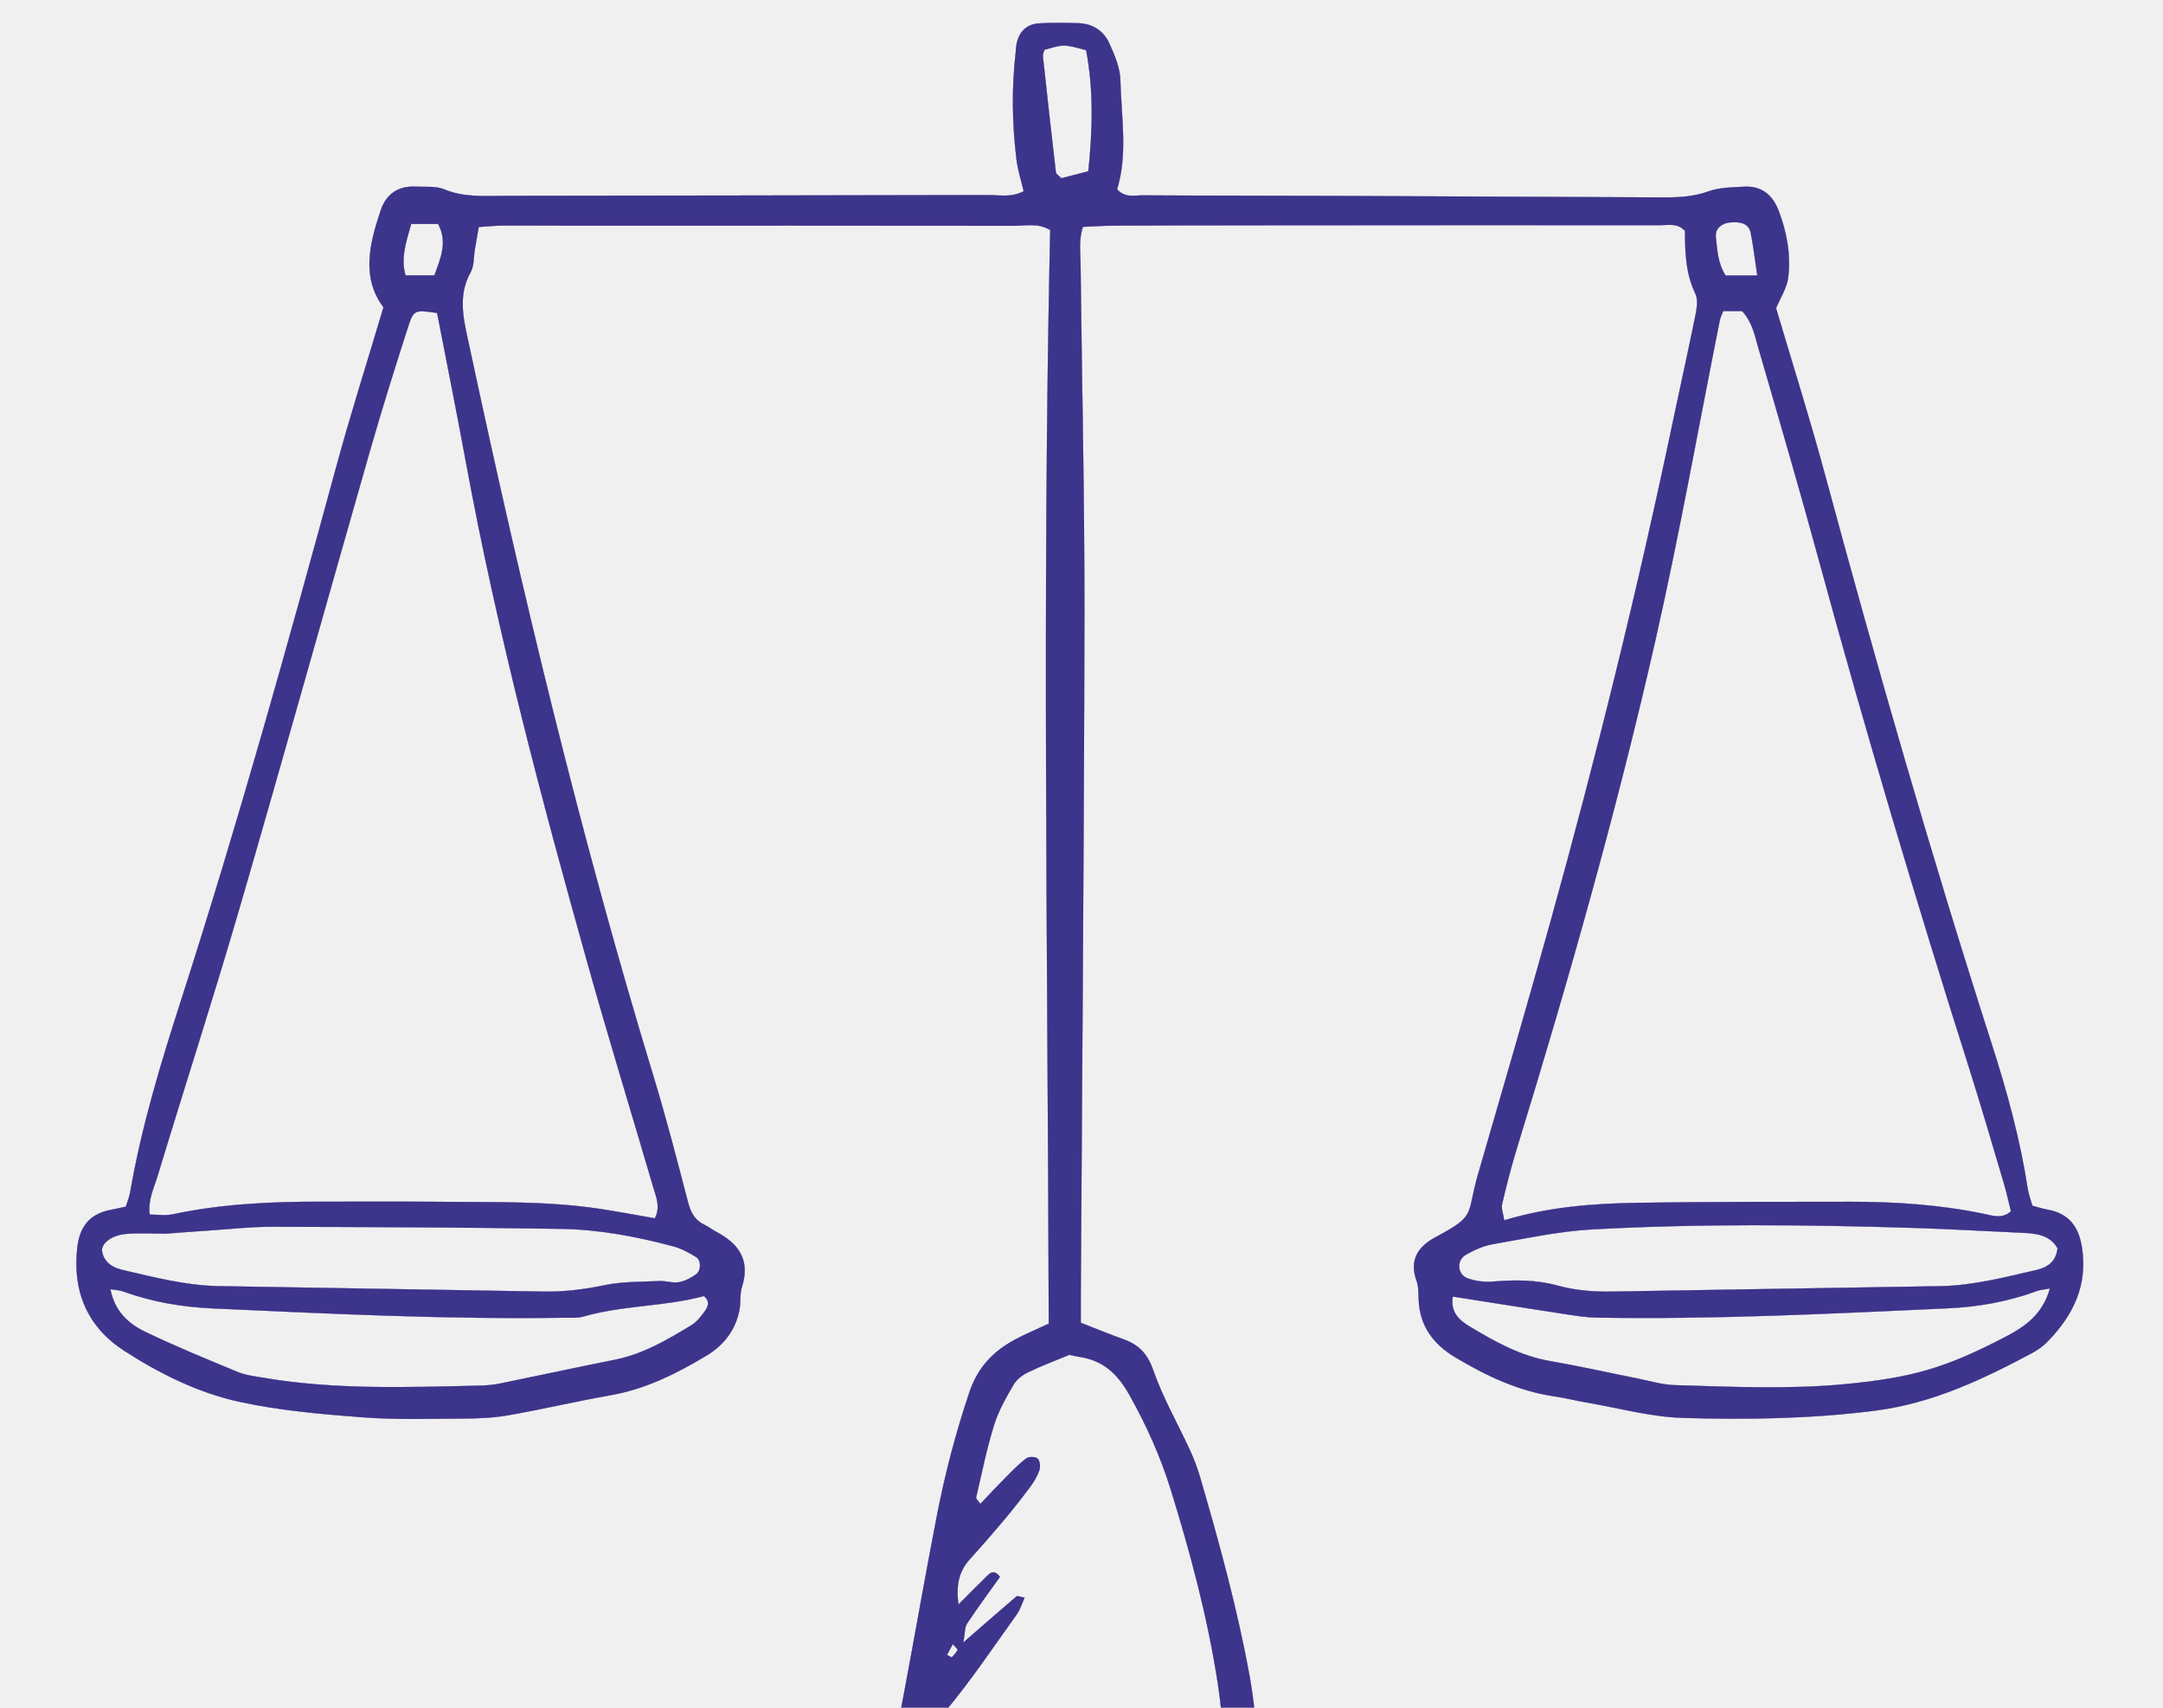
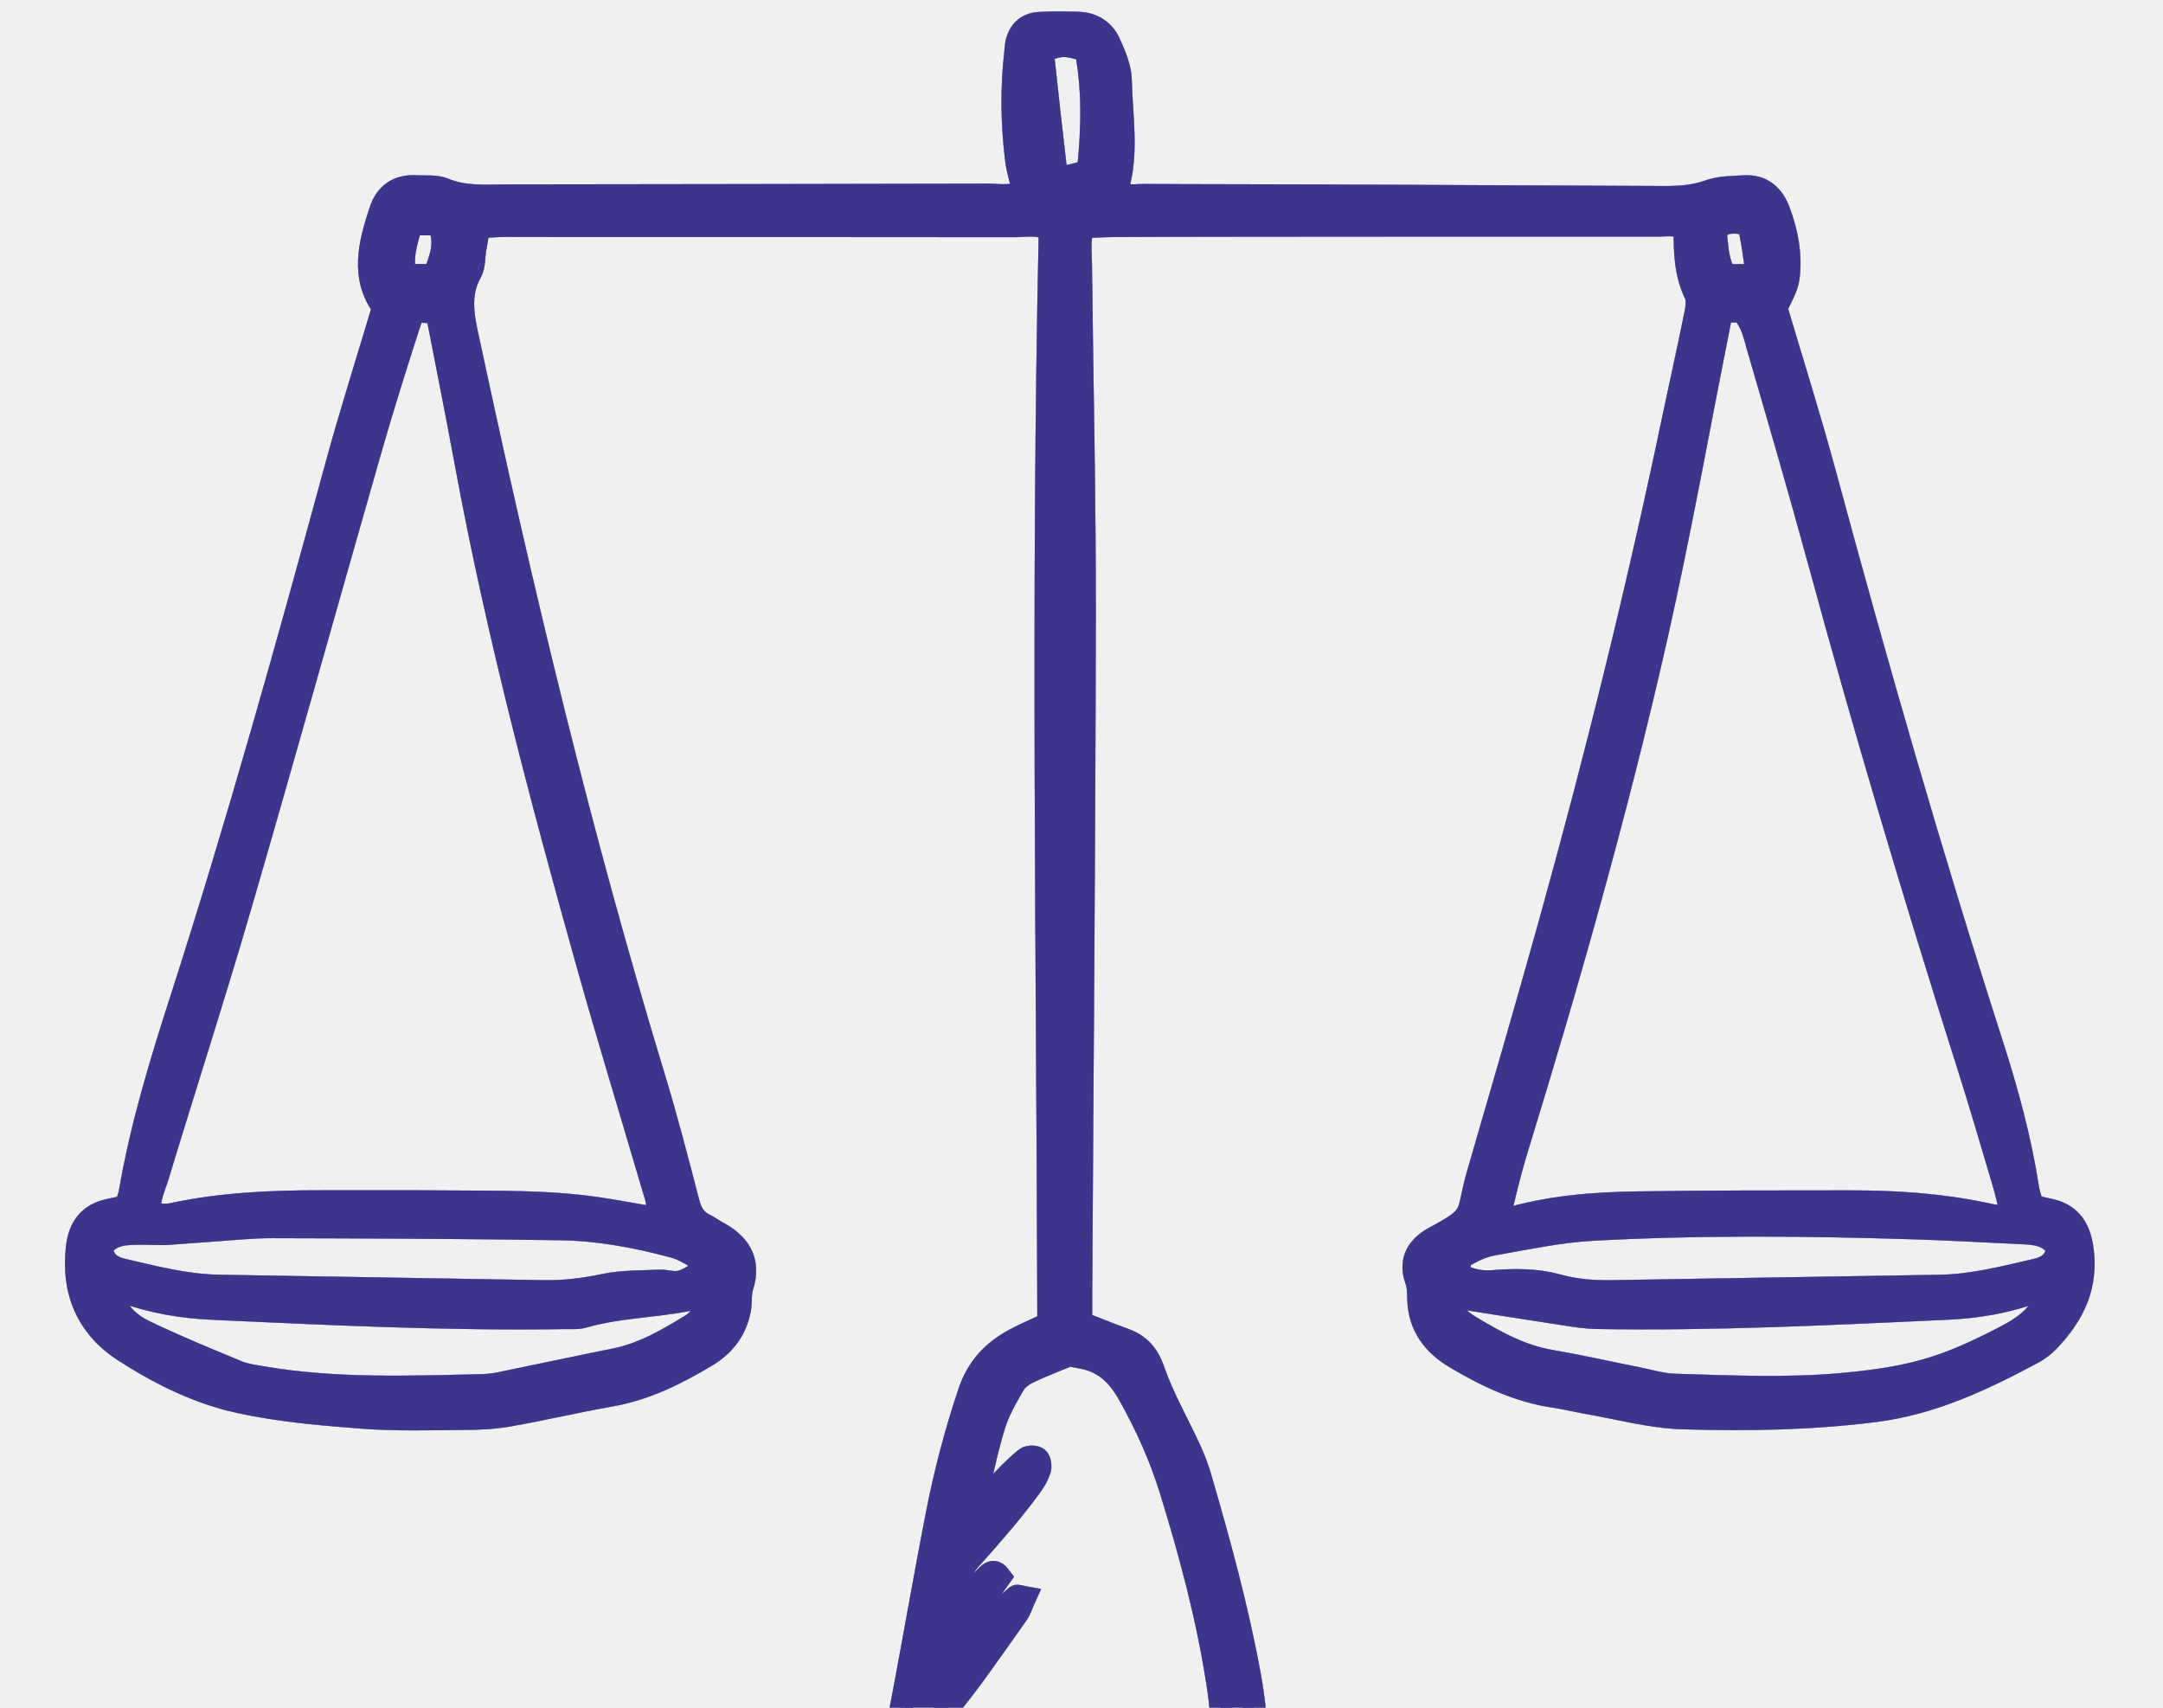
<svg xmlns="http://www.w3.org/2000/svg" viewBox="55 15 95 75" width="95" height="75" fill="none">
-   <svg x="55" y="15" width="95" height="75" fill="#3D348B" viewBox="0 0 90 75">
+   <svg x="55" y="15" width="95" height="75" fill="#3D348B" viewBox="0 0 90 75" stroke="#3D348B">
    <mask id="path-1-outside-1_7865_2600" maskUnits="userSpaceOnUse" x="-0.148" y="0" width="90" height="87" fill="black">
      <rect fill="white" x="-0.148" width="90" height="87" />
      <path fill-rule="evenodd" clip-rule="evenodd" d="M52.677 80.069C53.307 80.582 53.815 81.017 54.345 81.422C55.426 82.247 55.251 84.397 53.673 85.103C53.204 85.313 52.665 85.405 52.149 85.459C50.964 85.581 49.772 85.641 48.584 85.734C45.489 85.977 42.391 86.025 39.289 85.984C37.838 85.965 36.449 85.657 35.105 85.149C33.982 84.725 33.724 84.299 33.728 83.101C33.729 82.91 33.748 82.719 33.748 82.529C33.748 81.181 34.381 80.269 35.635 79.784C35.812 79.715 35.992 79.653 36.179 79.586C36.528 77.805 36.887 76.035 37.221 74.26C37.706 71.683 38.151 69.1 38.654 66.527C39.01 64.704 39.478 62.911 40.074 61.143C40.441 60.053 41.115 59.35 42.067 58.836C42.527 58.588 43.013 58.388 43.56 58.131C43.518 42.136 43.269 26.122 43.623 10.104C43.092 9.783 42.555 9.919 42.048 9.918C35.513 9.908 28.977 9.913 22.442 9.913C21.488 9.913 20.534 9.903 19.579 9.908C19.253 9.91 18.927 9.947 18.528 9.972C18.465 10.331 18.409 10.648 18.355 10.966C18.3 11.295 18.331 11.672 18.178 11.945C17.581 13.009 17.874 14.068 18.102 15.135C20.414 25.953 22.987 36.705 26.211 47.293C26.766 49.117 27.244 50.964 27.723 52.809C27.841 53.261 28.028 53.594 28.452 53.794C28.624 53.875 28.774 53.998 28.943 54.087C29.936 54.608 30.468 55.331 30.09 56.514C29.99 56.824 30.043 57.18 29.983 57.507C29.816 58.405 29.301 59.077 28.53 59.539C27.218 60.326 25.863 61.005 24.328 61.275C22.827 61.54 21.342 61.891 19.84 62.155C19.188 62.27 18.513 62.299 17.848 62.303C16.369 62.312 14.885 62.358 13.413 62.246C11.611 62.109 9.791 61.952 8.03 61.57C6.211 61.176 4.514 60.332 2.952 59.323C1.336 58.28 0.666 56.705 0.896 54.767C0.998 53.913 1.402 53.347 2.264 53.154C2.495 53.103 2.728 53.057 3.023 52.994C3.086 52.791 3.178 52.575 3.217 52.35C3.713 49.476 4.559 46.694 5.451 43.925C7.95 36.164 10.138 28.313 12.28 20.448C12.906 18.151 13.631 15.881 14.34 13.498C13.355 12.181 13.729 10.704 14.218 9.24C14.452 8.537 14.977 8.155 15.747 8.195C16.174 8.217 16.643 8.159 17.019 8.316C17.898 8.682 18.795 8.599 19.697 8.598C26.757 8.588 33.817 8.582 40.878 8.564C41.389 8.563 41.923 8.684 42.458 8.397C42.347 7.921 42.199 7.469 42.142 7.005C41.952 5.447 41.926 3.884 42.105 2.321C42.121 2.179 42.122 2.033 42.154 1.895C42.273 1.372 42.598 1.058 43.142 1.024C43.712 0.988 44.286 0.998 44.858 1.016C45.485 1.034 45.975 1.35 46.225 1.904C46.456 2.417 46.698 2.98 46.71 3.526C46.746 5.135 47.042 6.754 46.566 8.312C46.918 8.704 47.326 8.575 47.685 8.577C50.357 8.595 53.029 8.589 55.7 8.6C60.66 8.62 65.621 8.647 70.582 8.668C71.248 8.671 71.898 8.634 72.55 8.399C73.027 8.225 73.576 8.23 74.096 8.198C74.866 8.151 75.355 8.557 75.62 9.252C75.983 10.201 76.164 11.192 76.039 12.197C75.984 12.645 75.703 13.065 75.508 13.536C76.215 15.927 76.992 18.38 77.662 20.862C79.925 29.239 82.32 37.575 84.976 45.836C85.648 47.924 86.228 50.039 86.562 52.214C86.598 52.447 86.686 52.672 86.764 52.952C86.981 53.008 87.203 53.082 87.431 53.123C88.357 53.289 88.794 53.858 88.94 54.77C89.205 56.435 88.566 57.751 87.451 58.901C87.254 59.104 87.017 59.283 86.768 59.416C84.577 60.586 82.36 61.639 79.836 61.958C77.031 62.312 74.219 62.358 71.411 62.273C69.996 62.23 68.593 61.839 67.185 61.598C66.716 61.518 66.253 61.398 65.783 61.33C64.192 61.1 62.779 60.425 61.42 59.616C60.463 59.047 59.85 58.244 59.807 57.081C59.797 56.795 59.803 56.492 59.708 56.231C59.379 55.322 59.804 54.732 60.534 54.341C62.379 53.352 61.879 53.407 62.416 51.562C63.481 47.901 64.546 44.239 65.57 40.566C67.616 33.218 69.445 25.814 71.007 18.347C71.32 16.853 71.656 15.366 71.957 13.87C72.02 13.557 72.089 13.168 71.963 12.908C71.529 12.013 71.506 11.069 71.504 10.143C71.176 9.784 70.772 9.892 70.406 9.892C64.395 9.888 58.384 9.892 52.373 9.897C50.37 9.898 48.367 9.903 46.363 9.913C45.943 9.915 45.523 9.946 45.063 9.965C44.876 10.538 44.955 11.062 44.96 11.571C45.016 16.723 45.138 21.875 45.13 27.026C45.115 36.948 45.028 46.87 44.971 56.791C44.968 57.218 44.971 57.644 44.971 58.091C45.624 58.345 46.232 58.596 46.851 58.818C47.519 59.057 47.901 59.452 48.154 60.178C48.572 61.383 49.223 62.508 49.76 63.675C49.938 64.063 50.092 64.467 50.212 64.877C51.051 67.76 51.849 70.654 52.385 73.613C52.589 74.745 52.701 75.877 52.681 77.027C52.663 78.027 52.677 79.027 52.677 80.069ZM73.185 13.665C73.129 13.814 73.062 13.942 73.035 14.077C72.101 18.746 71.27 23.437 70.218 28.079C68.511 35.604 66.401 43.025 64.134 50.401C63.882 51.219 63.67 52.051 63.474 52.885C63.429 53.077 63.525 53.301 63.567 53.591C65.55 52.994 67.496 52.853 69.445 52.823C72.542 52.774 75.64 52.782 78.738 52.778C80.742 52.775 82.735 52.906 84.704 53.323C85.055 53.397 85.446 53.533 85.819 53.197C85.72 52.802 85.632 52.385 85.511 51.978C85.009 50.289 84.518 48.597 83.985 46.917C81.653 39.564 79.445 32.174 77.418 24.729C76.555 21.559 75.634 18.405 74.717 15.251C74.561 14.713 74.454 14.136 74.012 13.665C73.752 13.665 73.474 13.665 73.185 13.665ZM4.076 53.34C4.428 53.34 4.761 53.396 5.068 53.331C7.225 52.87 9.409 52.771 11.604 52.774C13.415 52.776 15.225 52.764 17.035 52.781C19.274 52.801 21.517 52.749 23.741 53.074C24.576 53.196 25.405 53.357 26.259 53.504C26.52 53.008 26.311 52.556 26.18 52.111C25.23 48.867 24.236 45.635 23.323 42.382C21.277 35.092 19.338 27.775 17.965 20.321C17.56 18.124 17.119 15.933 16.696 13.746C15.713 13.608 15.671 13.595 15.418 14.379C14.834 16.19 14.265 18.008 13.741 19.838C11.827 26.52 9.963 33.216 8.021 39.889C6.877 43.82 5.614 47.716 4.428 51.634C4.268 52.163 3.994 52.685 4.076 53.34ZM51.269 80.821C51.269 79.439 51.304 78.152 51.258 76.868C51.221 75.872 51.13 74.871 50.977 73.886C50.53 71.008 49.777 68.195 48.917 65.419C48.468 63.97 47.842 62.577 47.087 61.238C46.579 60.336 45.949 59.754 44.931 59.597C44.792 59.576 44.654 59.541 44.466 59.503C43.884 59.745 43.258 59.979 42.659 60.267C42.414 60.385 42.155 60.579 42.022 60.808C41.693 61.376 41.355 61.959 41.163 62.58C40.839 63.624 40.623 64.701 40.374 65.767C40.361 65.821 40.459 65.901 40.557 66.045C40.922 65.662 41.271 65.285 41.633 64.921C41.934 64.618 42.233 64.306 42.571 64.049C42.682 63.964 42.977 63.965 43.071 64.053C43.174 64.149 43.205 64.412 43.154 64.563C43.064 64.829 42.911 65.083 42.742 65.309C42.373 65.807 41.988 66.294 41.59 66.769C41.099 67.353 40.595 67.927 40.085 68.495C39.612 69.021 39.487 69.622 39.595 70.465C40.099 69.961 40.491 69.559 40.895 69.17C41.038 69.033 41.21 68.961 41.422 69.251C40.947 69.919 40.441 70.604 39.971 71.313C39.868 71.468 39.89 71.704 39.813 72.129C40.711 71.347 41.423 70.722 42.145 70.108C42.187 70.072 42.31 70.13 42.504 70.164C42.384 70.427 42.312 70.689 42.163 70.896C41.135 72.329 40.153 73.802 39.024 75.152C38.497 75.782 38.281 76.444 38.138 77.185C38.03 77.746 37.913 78.31 37.859 78.878C37.789 79.625 37.631 80.382 37.907 81.173C38.532 81.25 39.144 81.388 39.757 81.392C42.715 81.413 45.673 81.398 48.63 81.396C49.498 81.395 50.327 81.226 51.269 80.821ZM2.349 56.62C2.54 57.593 3.149 58.138 3.882 58.489C5.211 59.128 6.577 59.689 7.94 60.252C8.287 60.395 8.678 60.441 9.053 60.505C12.224 61.046 15.42 60.922 18.613 60.851C18.898 60.845 19.186 60.815 19.465 60.758C21.145 60.416 22.82 60.051 24.502 59.716C25.745 59.469 26.811 58.84 27.869 58.196C28.103 58.053 28.291 57.812 28.454 57.584C28.581 57.404 28.709 57.172 28.416 56.923C26.701 57.386 24.869 57.319 23.126 57.821C22.859 57.898 22.558 57.868 22.273 57.873C17.12 57.952 11.976 57.698 6.831 57.464C5.487 57.403 4.182 57.179 2.915 56.722C2.753 56.664 2.573 56.659 2.349 56.62ZM87.867 54.822C87.512 54.213 86.897 54.17 86.272 54.142C84.705 54.072 83.138 53.978 81.57 53.93C76.858 53.783 72.144 53.737 67.437 53.994C65.971 54.074 64.517 54.392 63.065 54.644C62.656 54.715 62.251 54.9 61.886 55.107C61.466 55.344 61.502 55.97 61.951 56.136C62.292 56.263 62.69 56.312 63.053 56.283C64.01 56.206 64.958 56.197 65.886 56.452C66.676 56.67 67.473 56.736 68.287 56.722C73.094 56.638 77.9 56.566 82.707 56.484C84.145 56.459 85.531 56.099 86.92 55.779C87.406 55.667 87.801 55.427 87.867 54.822ZM4.768 54.183C4.166 54.183 3.592 54.142 3.026 54.194C2.385 54.252 1.921 54.631 1.987 54.967C2.082 55.452 2.447 55.67 2.887 55.772C4.276 56.094 5.661 56.457 7.098 56.482C11.857 56.566 16.614 56.637 21.372 56.722C22.282 56.739 23.164 56.626 24.057 56.44C24.838 56.278 25.66 56.297 26.464 56.26C26.746 56.247 27.041 56.356 27.313 56.31C27.577 56.266 27.841 56.125 28.065 55.968C28.294 55.809 28.303 55.355 28.078 55.214C27.763 55.017 27.422 54.833 27.066 54.737C25.454 54.307 23.81 53.997 22.142 53.971C17.907 53.904 13.672 53.889 9.437 53.879C8.535 53.877 7.632 53.979 6.729 54.039C6.066 54.083 5.403 54.136 4.768 54.183ZM87.532 56.587C87.234 56.645 87.093 56.653 86.966 56.699C85.704 57.165 84.4 57.398 83.056 57.46C77.913 57.697 72.772 57.955 67.621 57.868C67.148 57.86 66.675 57.781 66.207 57.71C64.577 57.462 62.95 57.202 61.307 56.944C61.197 57.669 61.623 57.998 62.07 58.268C63.172 58.931 64.292 59.553 65.594 59.776C66.86 59.994 68.115 60.279 69.376 60.529C69.935 60.64 70.495 60.814 71.058 60.831C73.535 60.904 76.015 61.022 78.489 60.791C81.496 60.509 82.956 60.074 85.56 58.72C86.415 58.275 87.204 57.749 87.532 56.587ZM35.98 81.269C34.972 81.849 35.193 82.737 35.288 83.615C36.701 84.245 38.134 84.51 39.622 84.54C43.67 84.624 47.703 84.337 51.734 84.042C52.205 84.007 52.675 83.908 53.136 83.801C53.36 83.749 53.58 83.633 53.775 83.503C54.358 83.114 54.342 82.242 53.781 81.959C53.451 81.792 53.143 81.58 52.854 81.406C52.713 81.493 52.595 81.522 52.56 81.593C52.222 82.288 51.64 82.471 50.915 82.475C49.584 82.485 48.254 82.554 46.923 82.584C44.926 82.628 42.93 82.666 40.933 82.696C40.077 82.709 39.219 82.718 38.364 82.685C36.814 82.624 36.768 82.584 35.98 81.269ZM45.298 7.52C45.494 5.66 45.526 3.921 45.202 2.207C44.228 1.94 44.228 1.94 43.374 2.19C43.35 2.28 43.296 2.375 43.306 2.463C43.489 4.165 43.678 5.867 43.877 7.568C43.885 7.64 43.993 7.7 44.114 7.827C44.431 7.745 44.788 7.653 45.298 7.52ZM15.562 9.837C15.327 10.666 15.099 11.334 15.311 12.092C15.769 12.092 16.172 12.092 16.576 12.092C16.863 11.317 17.161 10.623 16.741 9.837C16.362 9.837 16.001 9.837 15.562 9.837ZM74.679 12.097C74.565 11.342 74.502 10.779 74.389 10.226C74.312 9.851 74.003 9.72 73.477 9.771C73.099 9.808 72.823 10.057 72.862 10.405C72.926 10.962 72.939 11.54 73.288 12.097C73.678 12.097 74.081 12.097 74.679 12.097ZM39.348 72.209C39.253 72.387 39.175 72.531 39.097 72.675C39.169 72.711 39.283 72.795 39.307 72.775C39.408 72.689 39.493 72.578 39.556 72.46C39.57 72.436 39.465 72.347 39.348 72.209Z" />
    </mask>
    <path fill-rule="evenodd" clip-rule="evenodd" d="M52.677 80.069C53.307 80.582 53.815 81.017 54.345 81.422C55.426 82.247 55.251 84.397 53.673 85.103C53.204 85.313 52.665 85.405 52.149 85.459C50.964 85.581 49.772 85.641 48.584 85.734C45.489 85.977 42.391 86.025 39.289 85.984C37.838 85.965 36.449 85.657 35.105 85.149C33.982 84.725 33.724 84.299 33.728 83.101C33.729 82.91 33.748 82.719 33.748 82.529C33.748 81.181 34.381 80.269 35.635 79.784C35.812 79.715 35.992 79.653 36.179 79.586C36.528 77.805 36.887 76.035 37.221 74.26C37.706 71.683 38.151 69.1 38.654 66.527C39.01 64.704 39.478 62.911 40.074 61.143C40.441 60.053 41.115 59.35 42.067 58.836C42.527 58.588 43.013 58.388 43.56 58.131C43.518 42.136 43.269 26.122 43.623 10.104C43.092 9.783 42.555 9.919 42.048 9.918C35.513 9.908 28.977 9.913 22.442 9.913C21.488 9.913 20.534 9.903 19.579 9.908C19.253 9.91 18.927 9.947 18.528 9.972C18.465 10.331 18.409 10.648 18.355 10.966C18.3 11.295 18.331 11.672 18.178 11.945C17.581 13.009 17.874 14.068 18.102 15.135C20.414 25.953 22.987 36.705 26.211 47.293C26.766 49.117 27.244 50.964 27.723 52.809C27.841 53.261 28.028 53.594 28.452 53.794C28.624 53.875 28.774 53.998 28.943 54.087C29.936 54.608 30.468 55.331 30.09 56.514C29.99 56.824 30.043 57.18 29.983 57.507C29.816 58.405 29.301 59.077 28.53 59.539C27.218 60.326 25.863 61.005 24.328 61.275C22.827 61.54 21.342 61.891 19.84 62.155C19.188 62.27 18.513 62.299 17.848 62.303C16.369 62.312 14.885 62.358 13.413 62.246C11.611 62.109 9.791 61.952 8.03 61.57C6.211 61.176 4.514 60.332 2.952 59.323C1.336 58.28 0.666 56.705 0.896 54.767C0.998 53.913 1.402 53.347 2.264 53.154C2.495 53.103 2.728 53.057 3.023 52.994C3.086 52.791 3.178 52.575 3.217 52.35C3.713 49.476 4.559 46.694 5.451 43.925C7.95 36.164 10.138 28.313 12.28 20.448C12.906 18.151 13.631 15.881 14.34 13.498C13.355 12.181 13.729 10.704 14.218 9.24C14.452 8.537 14.977 8.155 15.747 8.195C16.174 8.217 16.643 8.159 17.019 8.316C17.898 8.682 18.795 8.599 19.697 8.598C26.757 8.588 33.817 8.582 40.878 8.564C41.389 8.563 41.923 8.684 42.458 8.397C42.347 7.921 42.199 7.469 42.142 7.005C41.952 5.447 41.926 3.884 42.105 2.321C42.121 2.179 42.122 2.033 42.154 1.895C42.273 1.372 42.598 1.058 43.142 1.024C43.712 0.988 44.286 0.998 44.858 1.016C45.485 1.034 45.975 1.35 46.225 1.904C46.456 2.417 46.698 2.98 46.71 3.526C46.746 5.135 47.042 6.754 46.566 8.312C46.918 8.704 47.326 8.575 47.685 8.577C50.357 8.595 53.029 8.589 55.7 8.6C60.66 8.62 65.621 8.647 70.582 8.668C71.248 8.671 71.898 8.634 72.55 8.399C73.027 8.225 73.576 8.23 74.096 8.198C74.866 8.151 75.355 8.557 75.62 9.252C75.983 10.201 76.164 11.192 76.039 12.197C75.984 12.645 75.703 13.065 75.508 13.536C76.215 15.927 76.992 18.38 77.662 20.862C79.925 29.239 82.32 37.575 84.976 45.836C85.648 47.924 86.228 50.039 86.562 52.214C86.598 52.447 86.686 52.672 86.764 52.952C86.981 53.008 87.203 53.082 87.431 53.123C88.357 53.289 88.794 53.858 88.94 54.77C89.205 56.435 88.566 57.751 87.451 58.901C87.254 59.104 87.017 59.283 86.768 59.416C84.577 60.586 82.36 61.639 79.836 61.958C77.031 62.312 74.219 62.358 71.411 62.273C69.996 62.23 68.593 61.839 67.185 61.598C66.716 61.518 66.253 61.398 65.783 61.33C64.192 61.1 62.779 60.425 61.42 59.616C60.463 59.047 59.85 58.244 59.807 57.081C59.797 56.795 59.803 56.492 59.708 56.231C59.379 55.322 59.804 54.732 60.534 54.341C62.379 53.352 61.879 53.407 62.416 51.562C63.481 47.901 64.546 44.239 65.57 40.566C67.616 33.218 69.445 25.814 71.007 18.347C71.32 16.853 71.656 15.366 71.957 13.87C72.02 13.557 72.089 13.168 71.963 12.908C71.529 12.013 71.506 11.069 71.504 10.143C71.176 9.784 70.772 9.892 70.406 9.892C64.395 9.888 58.384 9.892 52.373 9.897C50.37 9.898 48.367 9.903 46.363 9.913C45.943 9.915 45.523 9.946 45.063 9.965C44.876 10.538 44.955 11.062 44.96 11.571C45.016 16.723 45.138 21.875 45.13 27.026C45.115 36.948 45.028 46.87 44.971 56.791C44.968 57.218 44.971 57.644 44.971 58.091C45.624 58.345 46.232 58.596 46.851 58.818C47.519 59.057 47.901 59.452 48.154 60.178C48.572 61.383 49.223 62.508 49.76 63.675C49.938 64.063 50.092 64.467 50.212 64.877C51.051 67.76 51.849 70.654 52.385 73.613C52.589 74.745 52.701 75.877 52.681 77.027C52.663 78.027 52.677 79.027 52.677 80.069ZM73.185 13.665C73.129 13.814 73.062 13.942 73.035 14.077C72.101 18.746 71.27 23.437 70.218 28.079C68.511 35.604 66.401 43.025 64.134 50.401C63.882 51.219 63.67 52.051 63.474 52.885C63.429 53.077 63.525 53.301 63.567 53.591C65.55 52.994 67.496 52.853 69.445 52.823C72.542 52.774 75.64 52.782 78.738 52.778C80.742 52.775 82.735 52.906 84.704 53.323C85.055 53.397 85.446 53.533 85.819 53.197C85.72 52.802 85.632 52.385 85.511 51.978C85.009 50.289 84.518 48.597 83.985 46.917C81.653 39.564 79.445 32.174 77.418 24.729C76.555 21.559 75.634 18.405 74.717 15.251C74.561 14.713 74.454 14.136 74.012 13.665C73.752 13.665 73.474 13.665 73.185 13.665ZM4.076 53.34C4.428 53.34 4.761 53.396 5.068 53.331C7.225 52.87 9.409 52.771 11.604 52.774C13.415 52.776 15.225 52.764 17.035 52.781C19.274 52.801 21.517 52.749 23.741 53.074C24.576 53.196 25.405 53.357 26.259 53.504C26.52 53.008 26.311 52.556 26.18 52.111C25.23 48.867 24.236 45.635 23.323 42.382C21.277 35.092 19.338 27.775 17.965 20.321C17.56 18.124 17.119 15.933 16.696 13.746C15.713 13.608 15.671 13.595 15.418 14.379C14.834 16.19 14.265 18.008 13.741 19.838C11.827 26.52 9.963 33.216 8.021 39.889C6.877 43.82 5.614 47.716 4.428 51.634C4.268 52.163 3.994 52.685 4.076 53.34ZM51.269 80.821C51.269 79.439 51.304 78.152 51.258 76.868C51.221 75.872 51.13 74.871 50.977 73.886C50.53 71.008 49.777 68.195 48.917 65.419C48.468 63.97 47.842 62.577 47.087 61.238C46.579 60.336 45.949 59.754 44.931 59.597C44.792 59.576 44.654 59.541 44.466 59.503C43.884 59.745 43.258 59.979 42.659 60.267C42.414 60.385 42.155 60.579 42.022 60.808C41.693 61.376 41.355 61.959 41.163 62.58C40.839 63.624 40.623 64.701 40.374 65.767C40.361 65.821 40.459 65.901 40.557 66.045C40.922 65.662 41.271 65.285 41.633 64.921C41.934 64.618 42.233 64.306 42.571 64.049C42.682 63.964 42.977 63.965 43.071 64.053C43.174 64.149 43.205 64.412 43.154 64.563C43.064 64.829 42.911 65.083 42.742 65.309C42.373 65.807 41.988 66.294 41.59 66.769C41.099 67.353 40.595 67.927 40.085 68.495C39.612 69.021 39.487 69.622 39.595 70.465C40.099 69.961 40.491 69.559 40.895 69.17C41.038 69.033 41.21 68.961 41.422 69.251C40.947 69.919 40.441 70.604 39.971 71.313C39.868 71.468 39.89 71.704 39.813 72.129C40.711 71.347 41.423 70.722 42.145 70.108C42.187 70.072 42.31 70.13 42.504 70.164C42.384 70.427 42.312 70.689 42.163 70.896C41.135 72.329 40.153 73.802 39.024 75.152C38.497 75.782 38.281 76.444 38.138 77.185C38.03 77.746 37.913 78.31 37.859 78.878C37.789 79.625 37.631 80.382 37.907 81.173C38.532 81.25 39.144 81.388 39.757 81.392C42.715 81.413 45.673 81.398 48.63 81.396C49.498 81.395 50.327 81.226 51.269 80.821ZM2.349 56.62C2.54 57.593 3.149 58.138 3.882 58.489C5.211 59.128 6.577 59.689 7.94 60.252C8.287 60.395 8.678 60.441 9.053 60.505C12.224 61.046 15.42 60.922 18.613 60.851C18.898 60.845 19.186 60.815 19.465 60.758C21.145 60.416 22.82 60.051 24.502 59.716C25.745 59.469 26.811 58.84 27.869 58.196C28.103 58.053 28.291 57.812 28.454 57.584C28.581 57.404 28.709 57.172 28.416 56.923C26.701 57.386 24.869 57.319 23.126 57.821C22.859 57.898 22.558 57.868 22.273 57.873C17.12 57.952 11.976 57.698 6.831 57.464C5.487 57.403 4.182 57.179 2.915 56.722C2.753 56.664 2.573 56.659 2.349 56.62ZM87.867 54.822C87.512 54.213 86.897 54.17 86.272 54.142C84.705 54.072 83.138 53.978 81.57 53.93C76.858 53.783 72.144 53.737 67.437 53.994C65.971 54.074 64.517 54.392 63.065 54.644C62.656 54.715 62.251 54.9 61.886 55.107C61.466 55.344 61.502 55.97 61.951 56.136C62.292 56.263 62.69 56.312 63.053 56.283C64.01 56.206 64.958 56.197 65.886 56.452C66.676 56.67 67.473 56.736 68.287 56.722C73.094 56.638 77.9 56.566 82.707 56.484C84.145 56.459 85.531 56.099 86.92 55.779C87.406 55.667 87.801 55.427 87.867 54.822ZM4.768 54.183C4.166 54.183 3.592 54.142 3.026 54.194C2.385 54.252 1.921 54.631 1.987 54.967C2.082 55.452 2.447 55.67 2.887 55.772C4.276 56.094 5.661 56.457 7.098 56.482C11.857 56.566 16.614 56.637 21.372 56.722C22.282 56.739 23.164 56.626 24.057 56.44C24.838 56.278 25.66 56.297 26.464 56.26C26.746 56.247 27.041 56.356 27.313 56.31C27.577 56.266 27.841 56.125 28.065 55.968C28.294 55.809 28.303 55.355 28.078 55.214C27.763 55.017 27.422 54.833 27.066 54.737C25.454 54.307 23.81 53.997 22.142 53.971C17.907 53.904 13.672 53.889 9.437 53.879C8.535 53.877 7.632 53.979 6.729 54.039C6.066 54.083 5.403 54.136 4.768 54.183ZM87.532 56.587C87.234 56.645 87.093 56.653 86.966 56.699C85.704 57.165 84.4 57.398 83.056 57.46C77.913 57.697 72.772 57.955 67.621 57.868C67.148 57.86 66.675 57.781 66.207 57.71C64.577 57.462 62.95 57.202 61.307 56.944C61.197 57.669 61.623 57.998 62.07 58.268C63.172 58.931 64.292 59.553 65.594 59.776C66.86 59.994 68.115 60.279 69.376 60.529C69.935 60.64 70.495 60.814 71.058 60.831C73.535 60.904 76.015 61.022 78.489 60.791C81.496 60.509 82.956 60.074 85.56 58.72C86.415 58.275 87.204 57.749 87.532 56.587ZM35.98 81.269C34.972 81.849 35.193 82.737 35.288 83.615C36.701 84.245 38.134 84.51 39.622 84.54C43.67 84.624 47.703 84.337 51.734 84.042C52.205 84.007 52.675 83.908 53.136 83.801C53.36 83.749 53.58 83.633 53.775 83.503C54.358 83.114 54.342 82.242 53.781 81.959C53.451 81.792 53.143 81.58 52.854 81.406C52.713 81.493 52.595 81.522 52.56 81.593C52.222 82.288 51.64 82.471 50.915 82.475C49.584 82.485 48.254 82.554 46.923 82.584C44.926 82.628 42.93 82.666 40.933 82.696C40.077 82.709 39.219 82.718 38.364 82.685C36.814 82.624 36.768 82.584 35.98 81.269ZM45.298 7.52C45.494 5.66 45.526 3.921 45.202 2.207C44.228 1.94 44.228 1.94 43.374 2.19C43.35 2.28 43.296 2.375 43.306 2.463C43.489 4.165 43.678 5.867 43.877 7.568C43.885 7.64 43.993 7.7 44.114 7.827C44.431 7.745 44.788 7.653 45.298 7.52ZM15.562 9.837C15.327 10.666 15.099 11.334 15.311 12.092C15.769 12.092 16.172 12.092 16.576 12.092C16.863 11.317 17.161 10.623 16.741 9.837C16.362 9.837 16.001 9.837 15.562 9.837ZM74.679 12.097C74.565 11.342 74.502 10.779 74.389 10.226C74.312 9.851 74.003 9.72 73.477 9.771C73.099 9.808 72.823 10.057 72.862 10.405C72.926 10.962 72.939 11.54 73.288 12.097C73.678 12.097 74.081 12.097 74.679 12.097ZM39.348 72.209C39.253 72.387 39.175 72.531 39.097 72.675C39.169 72.711 39.283 72.795 39.307 72.775C39.408 72.689 39.493 72.578 39.556 72.46C39.57 72.436 39.465 72.347 39.348 72.209Z" />
    <path fill-rule="evenodd" clip-rule="evenodd" d="M52.677 80.069C53.307 80.582 53.815 81.017 54.345 81.422C55.426 82.247 55.251 84.397 53.673 85.103C53.204 85.313 52.665 85.405 52.149 85.459C50.964 85.581 49.772 85.641 48.584 85.734C45.489 85.977 42.391 86.025 39.289 85.984C37.838 85.965 36.449 85.657 35.105 85.149C33.982 84.725 33.724 84.299 33.728 83.101C33.729 82.91 33.748 82.719 33.748 82.529C33.748 81.181 34.381 80.269 35.635 79.784C35.812 79.715 35.992 79.653 36.179 79.586C36.528 77.805 36.887 76.035 37.221 74.26C37.706 71.683 38.151 69.1 38.654 66.527C39.01 64.704 39.478 62.911 40.074 61.143C40.441 60.053 41.115 59.35 42.067 58.836C42.527 58.588 43.013 58.388 43.56 58.131C43.518 42.136 43.269 26.122 43.623 10.104C43.092 9.783 42.555 9.919 42.048 9.918C35.513 9.908 28.977 9.913 22.442 9.913C21.488 9.913 20.534 9.903 19.579 9.908C19.253 9.91 18.927 9.947 18.528 9.972C18.465 10.331 18.409 10.648 18.355 10.966C18.3 11.295 18.331 11.672 18.178 11.945C17.581 13.009 17.874 14.068 18.102 15.135C20.414 25.953 22.987 36.705 26.211 47.293C26.766 49.117 27.244 50.964 27.723 52.809C27.841 53.261 28.028 53.594 28.452 53.794C28.624 53.875 28.774 53.998 28.943 54.087C29.936 54.608 30.468 55.331 30.09 56.514C29.99 56.824 30.043 57.18 29.983 57.507C29.816 58.405 29.301 59.077 28.53 59.539C27.218 60.326 25.863 61.005 24.328 61.275C22.827 61.54 21.342 61.891 19.84 62.155C19.188 62.27 18.513 62.299 17.848 62.303C16.369 62.312 14.885 62.358 13.413 62.246C11.611 62.109 9.791 61.952 8.03 61.57C6.211 61.176 4.514 60.332 2.952 59.323C1.336 58.28 0.666 56.705 0.896 54.767C0.998 53.913 1.402 53.347 2.264 53.154C2.495 53.103 2.728 53.057 3.023 52.994C3.086 52.791 3.178 52.575 3.217 52.35C3.713 49.476 4.559 46.694 5.451 43.925C7.95 36.164 10.138 28.313 12.28 20.448C12.906 18.151 13.631 15.881 14.34 13.498C13.355 12.181 13.729 10.704 14.218 9.24C14.452 8.537 14.977 8.155 15.747 8.195C16.174 8.217 16.643 8.159 17.019 8.316C17.898 8.682 18.795 8.599 19.697 8.598C26.757 8.588 33.817 8.582 40.878 8.564C41.389 8.563 41.923 8.684 42.458 8.397C42.347 7.921 42.199 7.469 42.142 7.005C41.952 5.447 41.926 3.884 42.105 2.321C42.121 2.179 42.122 2.033 42.154 1.895C42.273 1.372 42.598 1.058 43.142 1.024C43.712 0.988 44.286 0.998 44.858 1.016C45.485 1.034 45.975 1.35 46.225 1.904C46.456 2.417 46.698 2.98 46.71 3.526C46.746 5.135 47.042 6.754 46.566 8.312C46.918 8.704 47.326 8.575 47.685 8.577C50.357 8.595 53.029 8.589 55.7 8.6C60.66 8.62 65.621 8.647 70.582 8.668C71.248 8.671 71.898 8.634 72.55 8.399C73.027 8.225 73.576 8.23 74.096 8.198C74.866 8.151 75.355 8.557 75.62 9.252C75.983 10.201 76.164 11.192 76.039 12.197C75.984 12.645 75.703 13.065 75.508 13.536C76.215 15.927 76.992 18.38 77.662 20.862C79.925 29.239 82.32 37.575 84.976 45.836C85.648 47.924 86.228 50.039 86.562 52.214C86.598 52.447 86.686 52.672 86.764 52.952C86.981 53.008 87.203 53.082 87.431 53.123C88.357 53.289 88.794 53.858 88.94 54.77C89.205 56.435 88.566 57.751 87.451 58.901C87.254 59.104 87.017 59.283 86.768 59.416C84.577 60.586 82.36 61.639 79.836 61.958C77.031 62.312 74.219 62.358 71.411 62.273C69.996 62.23 68.593 61.839 67.185 61.598C66.716 61.518 66.253 61.398 65.783 61.33C64.192 61.1 62.779 60.425 61.42 59.616C60.463 59.047 59.85 58.244 59.807 57.081C59.797 56.795 59.803 56.492 59.708 56.231C59.379 55.322 59.804 54.732 60.534 54.341C62.379 53.352 61.879 53.407 62.416 51.562C63.481 47.901 64.546 44.239 65.57 40.566C67.616 33.218 69.445 25.814 71.007 18.347C71.32 16.853 71.656 15.366 71.957 13.87C72.02 13.557 72.089 13.168 71.963 12.908C71.529 12.013 71.506 11.069 71.504 10.143C71.176 9.784 70.772 9.892 70.406 9.892C64.395 9.888 58.384 9.892 52.373 9.897C50.37 9.898 48.367 9.903 46.363 9.913C45.943 9.915 45.523 9.946 45.063 9.965C44.876 10.538 44.955 11.062 44.96 11.571C45.016 16.723 45.138 21.875 45.13 27.026C45.115 36.948 45.028 46.87 44.971 56.791C44.968 57.218 44.971 57.644 44.971 58.091C45.624 58.345 46.232 58.596 46.851 58.818C47.519 59.057 47.901 59.452 48.154 60.178C48.572 61.383 49.223 62.508 49.76 63.675C49.938 64.063 50.092 64.467 50.212 64.877C51.051 67.76 51.849 70.654 52.385 73.613C52.589 74.745 52.701 75.877 52.681 77.027C52.663 78.027 52.677 79.027 52.677 80.069ZM73.185 13.665C73.129 13.814 73.062 13.942 73.035 14.077C72.101 18.746 71.27 23.437 70.218 28.079C68.511 35.604 66.401 43.025 64.134 50.401C63.882 51.219 63.67 52.051 63.474 52.885C63.429 53.077 63.525 53.301 63.567 53.591C65.55 52.994 67.496 52.853 69.445 52.823C72.542 52.774 75.64 52.782 78.738 52.778C80.742 52.775 82.735 52.906 84.704 53.323C85.055 53.397 85.446 53.533 85.819 53.197C85.72 52.802 85.632 52.385 85.511 51.978C85.009 50.289 84.518 48.597 83.985 46.917C81.653 39.564 79.445 32.174 77.418 24.729C76.555 21.559 75.634 18.405 74.717 15.251C74.561 14.713 74.454 14.136 74.012 13.665C73.752 13.665 73.474 13.665 73.185 13.665ZM4.076 53.34C4.428 53.34 4.761 53.396 5.068 53.331C7.225 52.87 9.409 52.771 11.604 52.774C13.415 52.776 15.225 52.764 17.035 52.781C19.274 52.801 21.517 52.749 23.741 53.074C24.576 53.196 25.405 53.357 26.259 53.504C26.52 53.008 26.311 52.556 26.18 52.111C25.23 48.867 24.236 45.635 23.323 42.382C21.277 35.092 19.338 27.775 17.965 20.321C17.56 18.124 17.119 15.933 16.696 13.746C15.713 13.608 15.671 13.595 15.418 14.379C14.834 16.19 14.265 18.008 13.741 19.838C11.827 26.52 9.963 33.216 8.021 39.889C6.877 43.82 5.614 47.716 4.428 51.634C4.268 52.163 3.994 52.685 4.076 53.34ZM51.269 80.821C51.269 79.439 51.304 78.152 51.258 76.868C51.221 75.872 51.13 74.871 50.977 73.886C50.53 71.008 49.777 68.195 48.917 65.419C48.468 63.97 47.842 62.577 47.087 61.238C46.579 60.336 45.949 59.754 44.931 59.597C44.792 59.576 44.654 59.541 44.466 59.503C43.884 59.745 43.258 59.979 42.659 60.267C42.414 60.385 42.155 60.579 42.022 60.808C41.693 61.376 41.355 61.959 41.163 62.58C40.839 63.624 40.623 64.701 40.374 65.767C40.361 65.821 40.459 65.901 40.557 66.045C40.922 65.662 41.271 65.285 41.633 64.921C41.934 64.618 42.233 64.306 42.571 64.049C42.682 63.964 42.977 63.965 43.071 64.053C43.174 64.149 43.205 64.412 43.154 64.563C43.064 64.829 42.911 65.083 42.742 65.309C42.373 65.807 41.988 66.294 41.59 66.769C41.099 67.353 40.595 67.927 40.085 68.495C39.612 69.021 39.487 69.622 39.595 70.465C40.099 69.961 40.491 69.559 40.895 69.17C41.038 69.033 41.21 68.961 41.422 69.251C40.947 69.919 40.441 70.604 39.971 71.313C39.868 71.468 39.89 71.704 39.813 72.129C40.711 71.347 41.423 70.722 42.145 70.108C42.187 70.072 42.31 70.13 42.504 70.164C42.384 70.427 42.312 70.689 42.163 70.896C41.135 72.329 40.153 73.802 39.024 75.152C38.497 75.782 38.281 76.444 38.138 77.185C38.03 77.746 37.913 78.31 37.859 78.878C37.789 79.625 37.631 80.382 37.907 81.173C38.532 81.25 39.144 81.388 39.757 81.392C42.715 81.413 45.673 81.398 48.63 81.396C49.498 81.395 50.327 81.226 51.269 80.821ZM2.349 56.62C2.54 57.593 3.149 58.138 3.882 58.489C5.211 59.128 6.577 59.689 7.94 60.252C8.287 60.395 8.678 60.441 9.053 60.505C12.224 61.046 15.42 60.922 18.613 60.851C18.898 60.845 19.186 60.815 19.465 60.758C21.145 60.416 22.82 60.051 24.502 59.716C25.745 59.469 26.811 58.84 27.869 58.196C28.103 58.053 28.291 57.812 28.454 57.584C28.581 57.404 28.709 57.172 28.416 56.923C26.701 57.386 24.869 57.319 23.126 57.821C22.859 57.898 22.558 57.868 22.273 57.873C17.12 57.952 11.976 57.698 6.831 57.464C5.487 57.403 4.182 57.179 2.915 56.722C2.753 56.664 2.573 56.659 2.349 56.62ZM87.867 54.822C87.512 54.213 86.897 54.17 86.272 54.142C84.705 54.072 83.138 53.978 81.57 53.93C76.858 53.783 72.144 53.737 67.437 53.994C65.971 54.074 64.517 54.392 63.065 54.644C62.656 54.715 62.251 54.9 61.886 55.107C61.466 55.344 61.502 55.97 61.951 56.136C62.292 56.263 62.69 56.312 63.053 56.283C64.01 56.206 64.958 56.197 65.886 56.452C66.676 56.67 67.473 56.736 68.287 56.722C73.094 56.638 77.9 56.566 82.707 56.484C84.145 56.459 85.531 56.099 86.92 55.779C87.406 55.667 87.801 55.427 87.867 54.822ZM4.768 54.183C4.166 54.183 3.592 54.142 3.026 54.194C2.385 54.252 1.921 54.631 1.987 54.967C2.082 55.452 2.447 55.67 2.887 55.772C4.276 56.094 5.661 56.457 7.098 56.482C11.857 56.566 16.614 56.637 21.372 56.722C22.282 56.739 23.164 56.626 24.057 56.44C24.838 56.278 25.66 56.297 26.464 56.26C26.746 56.247 27.041 56.356 27.313 56.31C27.577 56.266 27.841 56.125 28.065 55.968C28.294 55.809 28.303 55.355 28.078 55.214C27.763 55.017 27.422 54.833 27.066 54.737C25.454 54.307 23.81 53.997 22.142 53.971C17.907 53.904 13.672 53.889 9.437 53.879C8.535 53.877 7.632 53.979 6.729 54.039C6.066 54.083 5.403 54.136 4.768 54.183ZM87.532 56.587C87.234 56.645 87.093 56.653 86.966 56.699C85.704 57.165 84.4 57.398 83.056 57.46C77.913 57.697 72.772 57.955 67.621 57.868C67.148 57.86 66.675 57.781 66.207 57.71C64.577 57.462 62.95 57.202 61.307 56.944C61.197 57.669 61.623 57.998 62.07 58.268C63.172 58.931 64.292 59.553 65.594 59.776C66.86 59.994 68.115 60.279 69.376 60.529C69.935 60.64 70.495 60.814 71.058 60.831C73.535 60.904 76.015 61.022 78.489 60.791C81.496 60.509 82.956 60.074 85.56 58.72C86.415 58.275 87.204 57.749 87.532 56.587ZM35.98 81.269C34.972 81.849 35.193 82.737 35.288 83.615C36.701 84.245 38.134 84.51 39.622 84.54C43.67 84.624 47.703 84.337 51.734 84.042C52.205 84.007 52.675 83.908 53.136 83.801C53.36 83.749 53.58 83.633 53.775 83.503C54.358 83.114 54.342 82.242 53.781 81.959C53.451 81.792 53.143 81.58 52.854 81.406C52.713 81.493 52.595 81.522 52.56 81.593C52.222 82.288 51.64 82.471 50.915 82.475C49.584 82.485 48.254 82.554 46.923 82.584C44.926 82.628 42.93 82.666 40.933 82.696C40.077 82.709 39.219 82.718 38.364 82.685C36.814 82.624 36.768 82.584 35.98 81.269ZM45.298 7.52C45.494 5.66 45.526 3.921 45.202 2.207C44.228 1.94 44.228 1.94 43.374 2.19C43.35 2.28 43.296 2.375 43.306 2.463C43.489 4.165 43.678 5.867 43.877 7.568C43.885 7.64 43.993 7.7 44.114 7.827C44.431 7.745 44.788 7.653 45.298 7.52ZM15.562 9.837C15.327 10.666 15.099 11.334 15.311 12.092C15.769 12.092 16.172 12.092 16.576 12.092C16.863 11.317 17.161 10.623 16.741 9.837C16.362 9.837 16.001 9.837 15.562 9.837ZM74.679 12.097C74.565 11.342 74.502 10.779 74.389 10.226C74.312 9.851 74.003 9.72 73.477 9.771C73.099 9.808 72.823 10.057 72.862 10.405C72.926 10.962 72.939 11.54 73.288 12.097C73.678 12.097 74.081 12.097 74.679 12.097ZM39.348 72.209C39.253 72.387 39.175 72.531 39.097 72.675C39.169 72.711 39.283 72.795 39.307 72.775C39.408 72.689 39.493 72.578 39.556 72.46C39.57 72.436 39.465 72.347 39.348 72.209Z" mask="url(#path-1-outside-1_7865_2600)" />
  </svg>
</svg>
